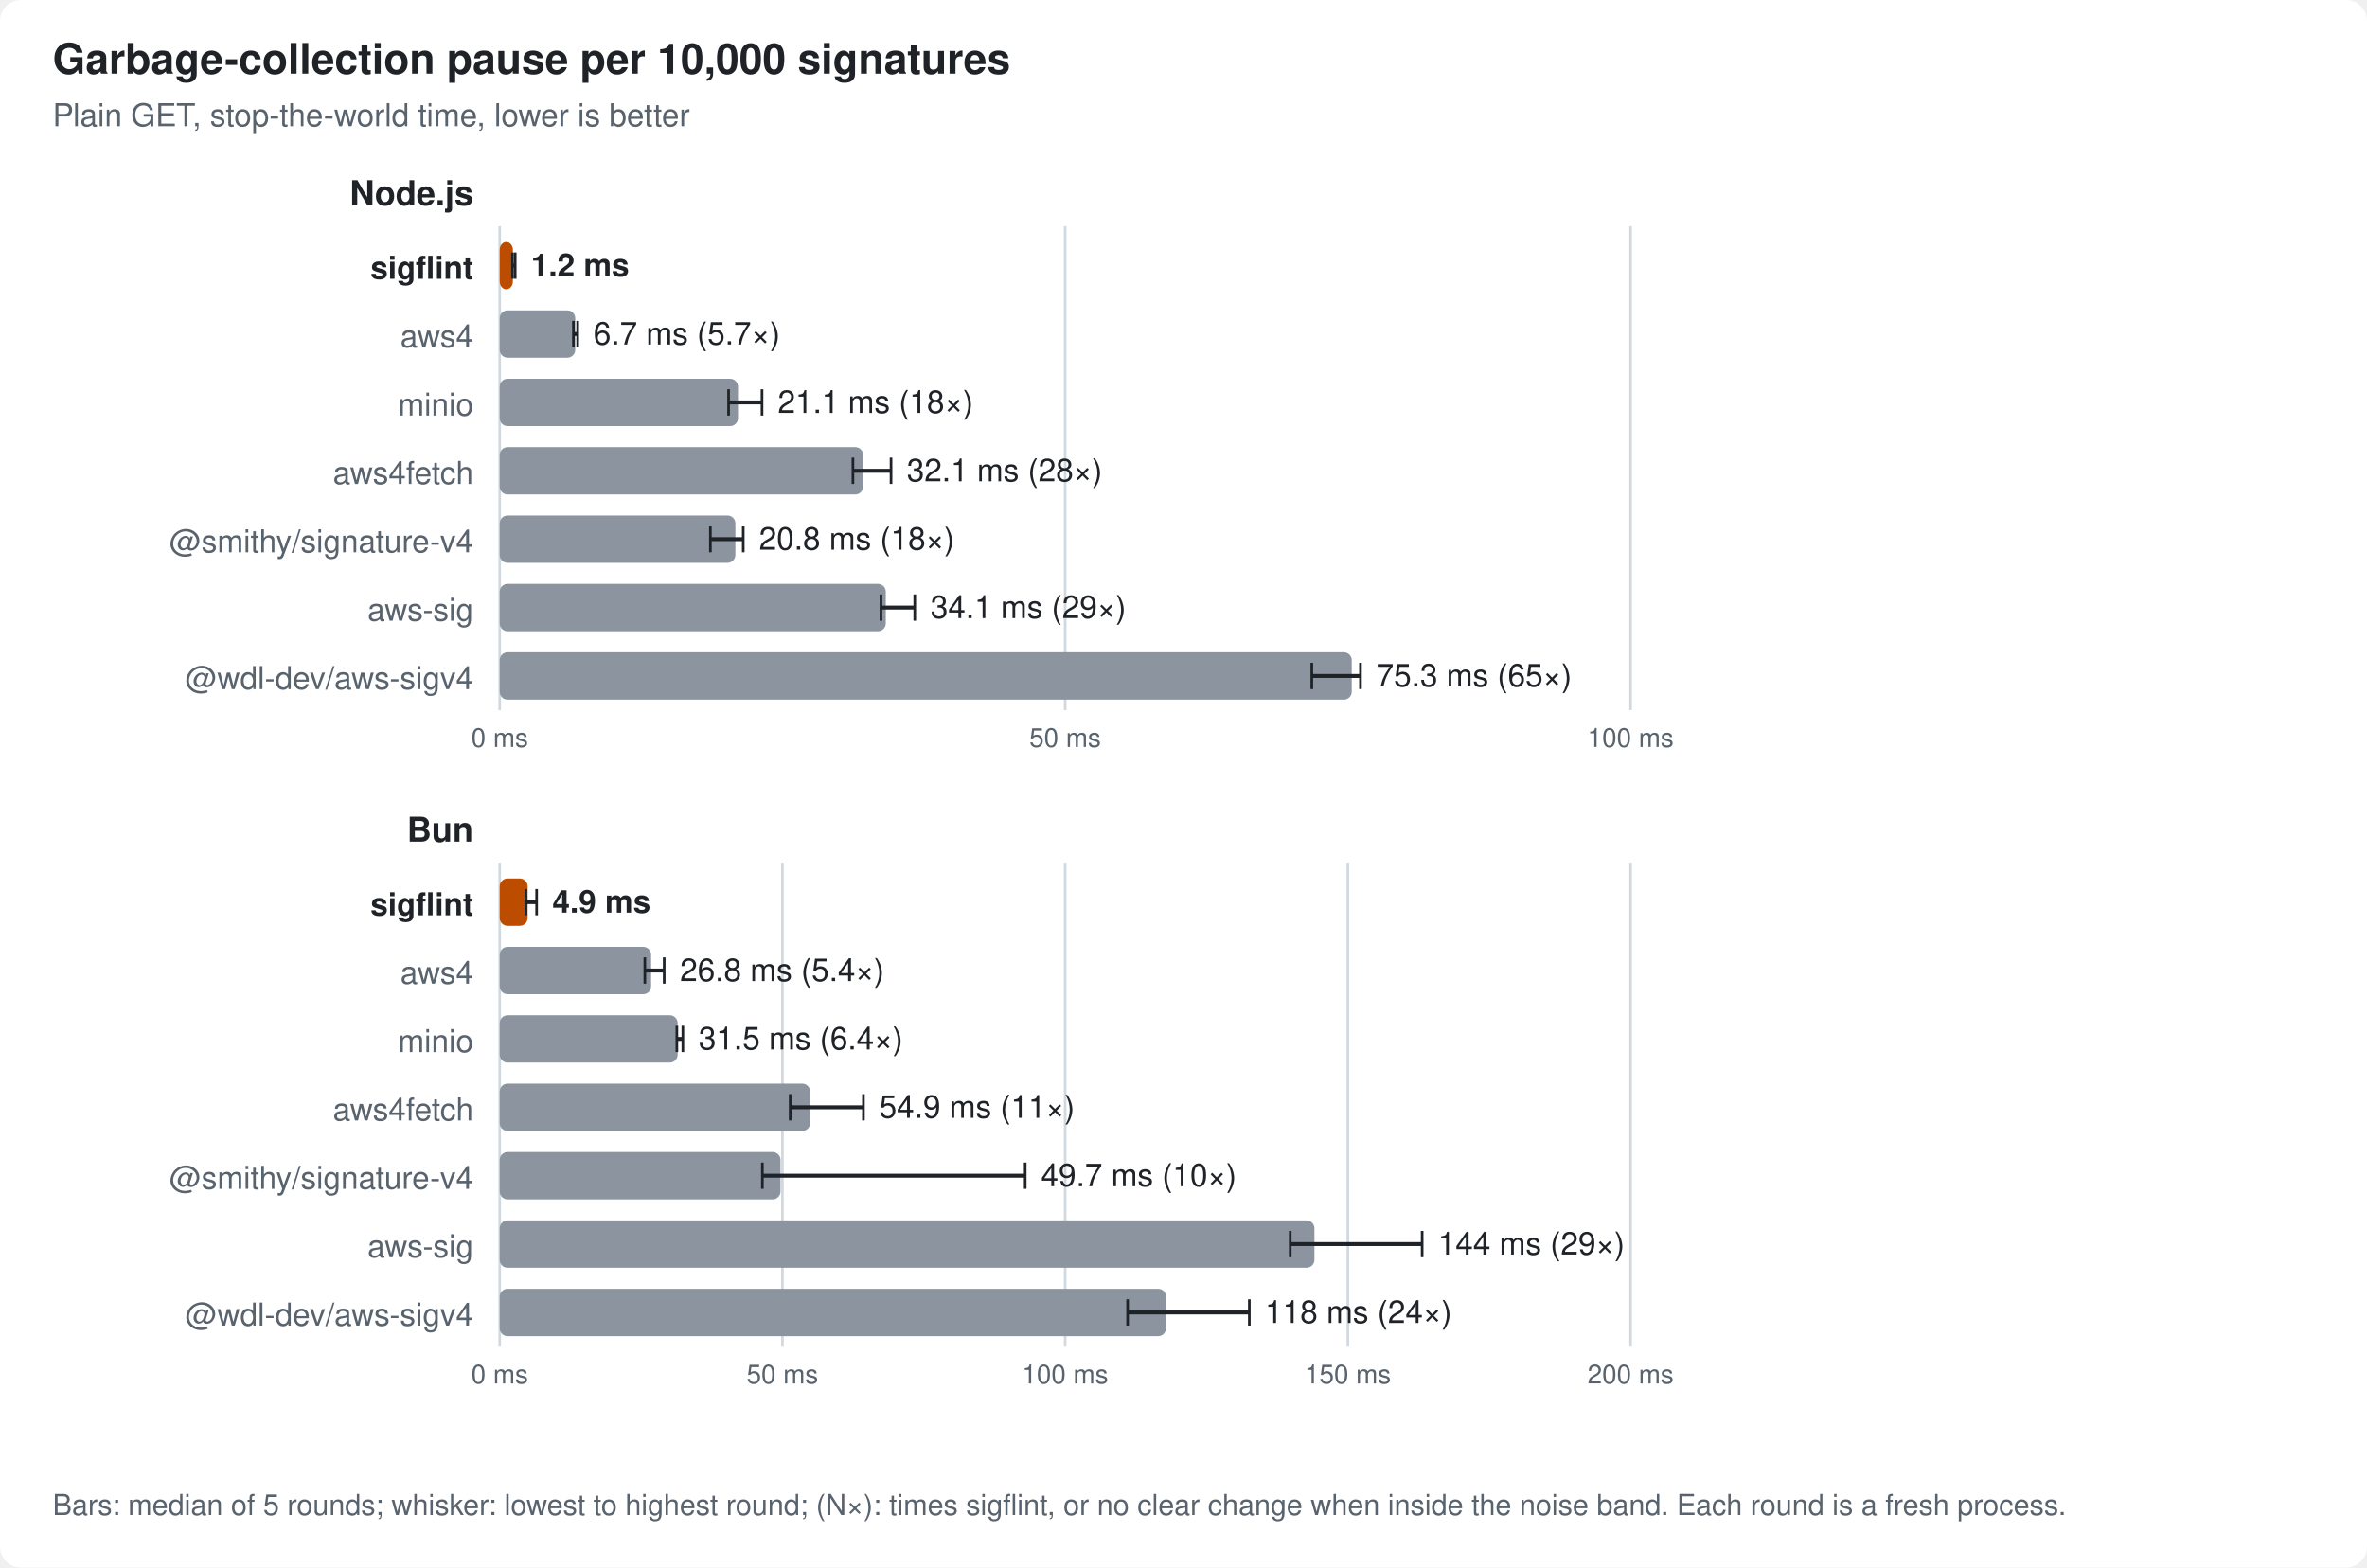
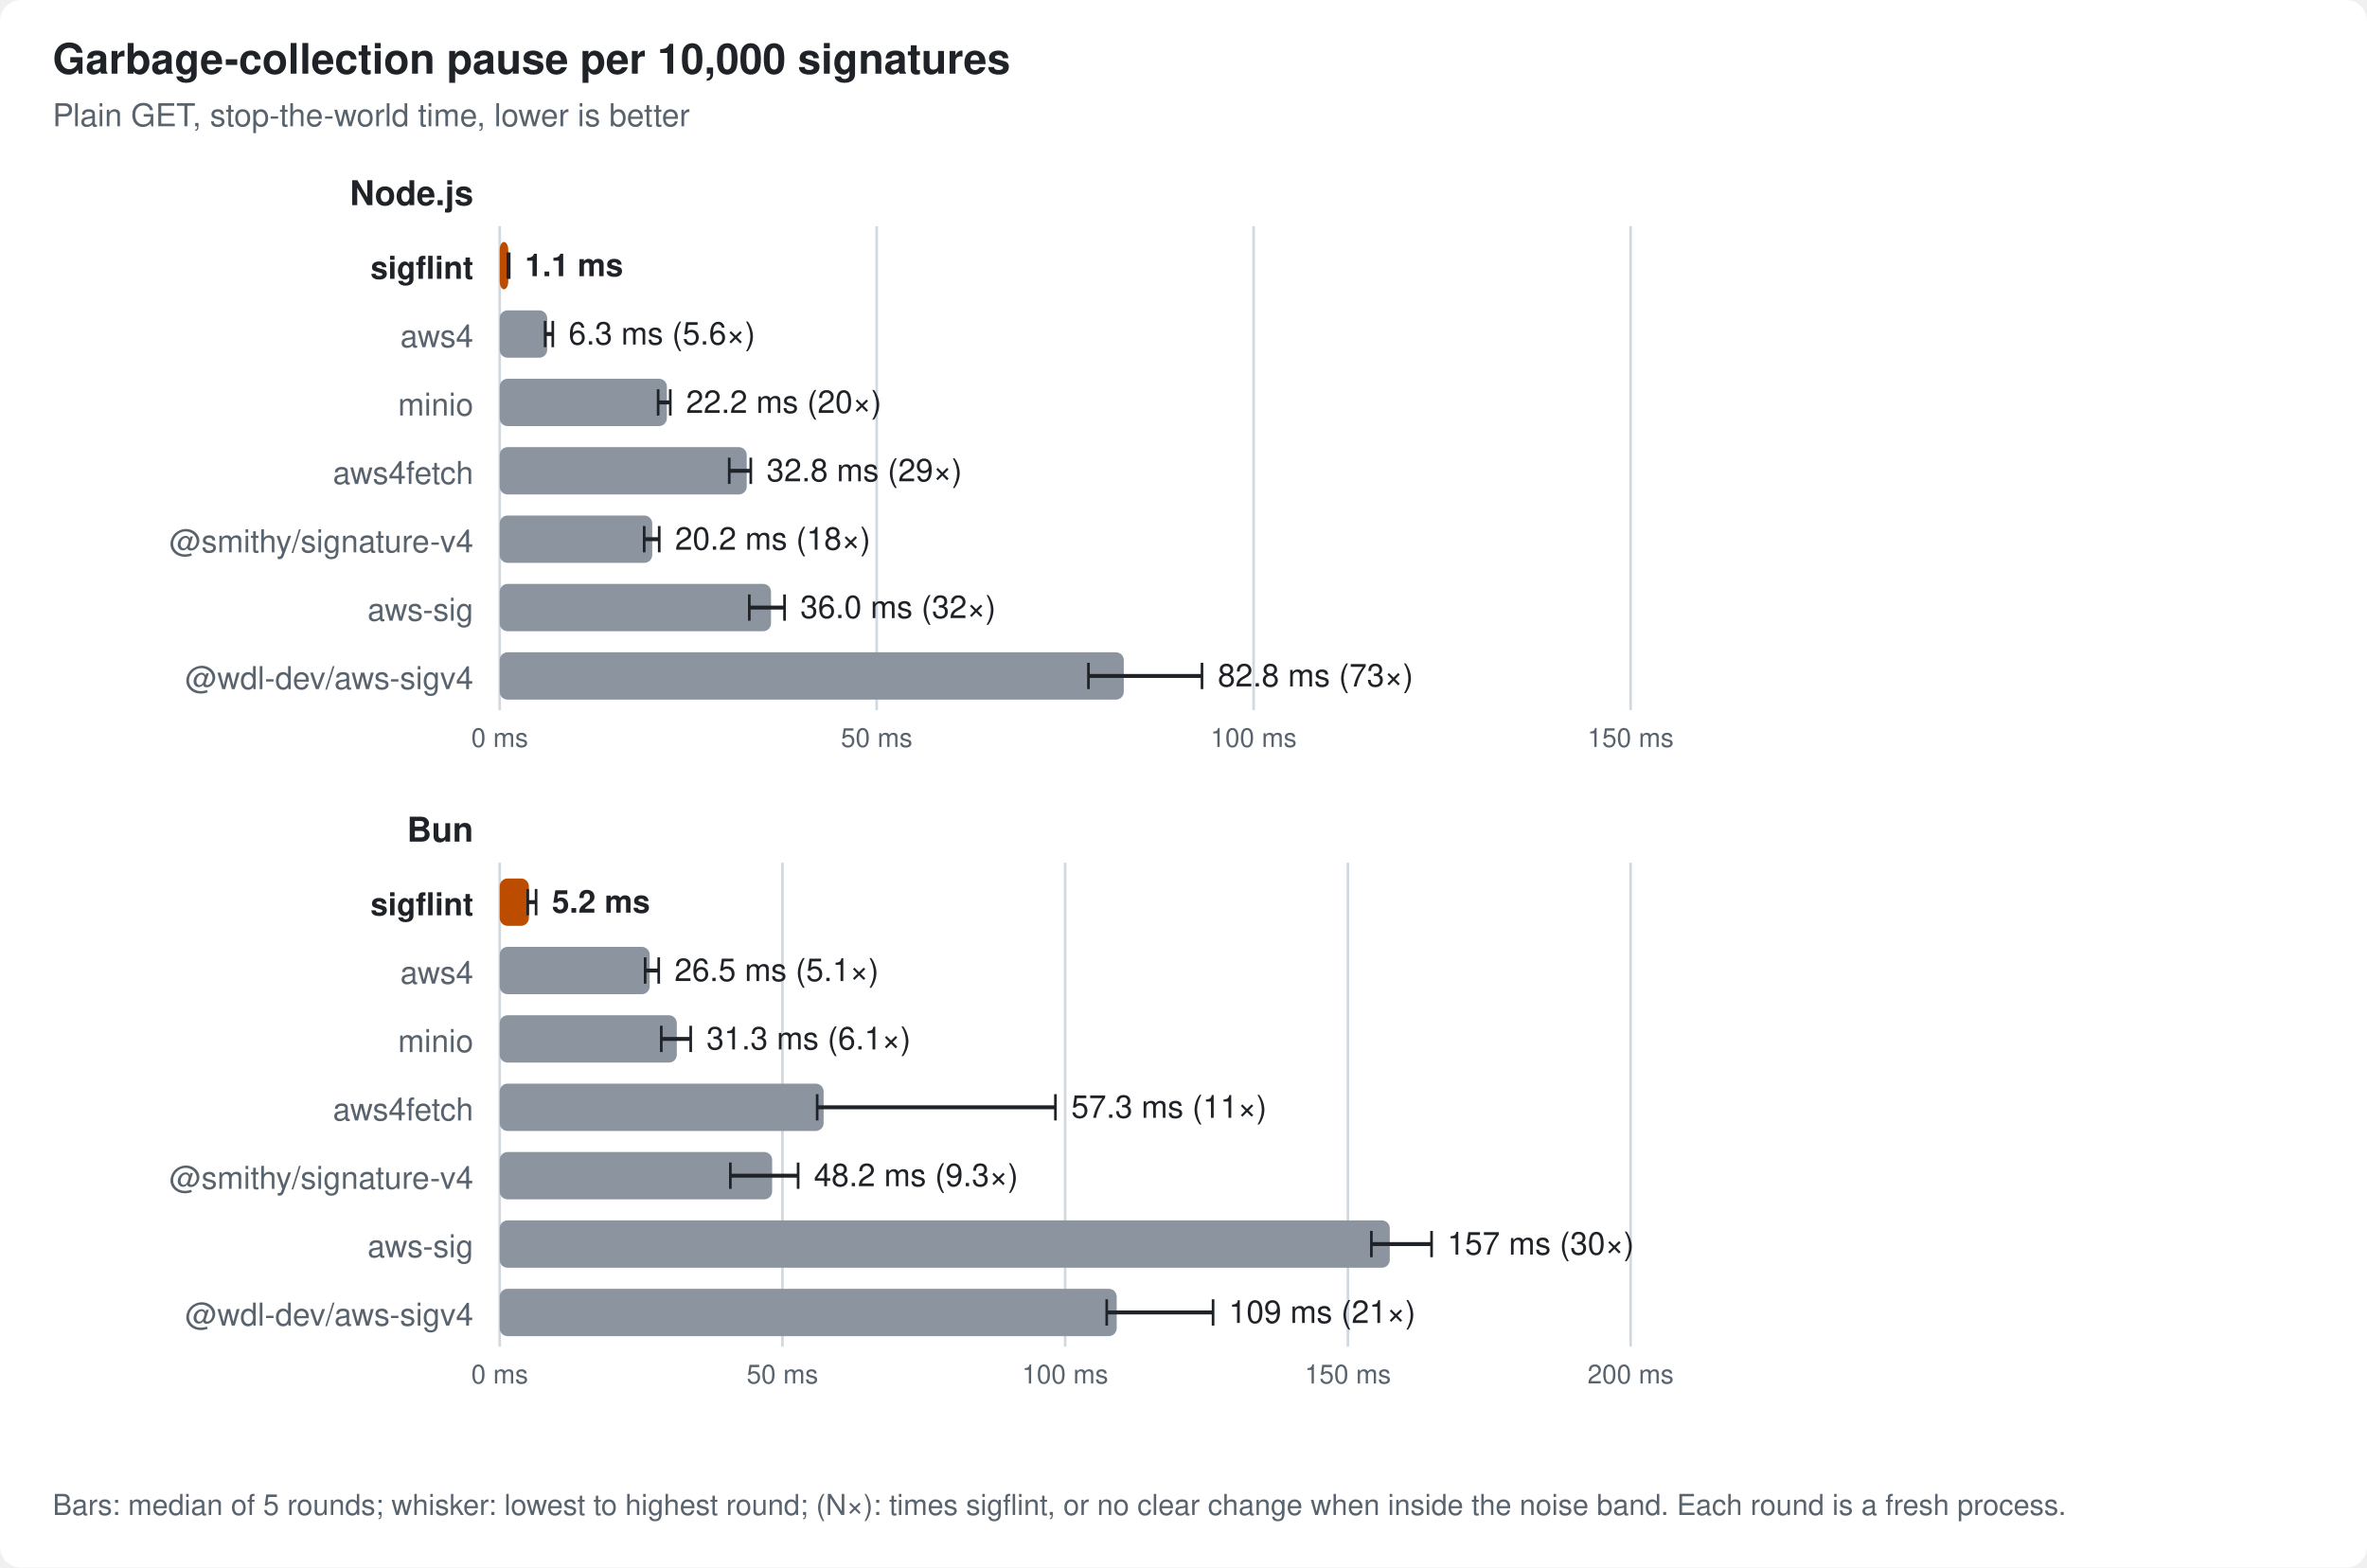
<svg xmlns="http://www.w3.org/2000/svg" width="900" height="596" viewBox="0 0 900 596" role="img" aria-labelledby="t" font-family="-apple-system,BlinkMacSystemFont,'Segoe UI',Helvetica,Arial,sans-serif">
  <rect width="900" height="596" rx="8" fill="#ffffff" />
  <text x="20" y="28" font-size="16" fill="#1f2328" text-anchor="start" font-weight="600">Garbage-collection pause per 10,000 signatures</text>
  <text x="20" y="48" font-size="12" fill="#59636e" text-anchor="start" font-weight="400">Plain GET, stop-the-world time, lower is better</text>
  <text x="180" y="78" font-size="13" fill="#1f2328" text-anchor="end" font-weight="700">Node.js</text>
  <line x1="190" y1="86" x2="190" y2="270" stroke="#d1d9e0" />
  <text x="190" y="284" font-size="10" fill="#59636e" text-anchor="middle" font-weight="400">0 ms</text>
-   <line x1="405" y1="86" x2="405" y2="270" stroke="#d1d9e0" />
-   <text x="405" y="284" font-size="10" fill="#59636e" text-anchor="middle" font-weight="400">50 ms</text>
+   <line x1="333.333" y1="86" x2="333.333" y2="270" stroke="#d1d9e0" />
+   <text x="333.333" y="284" font-size="10" fill="#59636e" text-anchor="middle" font-weight="400">50 ms</text>
+   <line x1="476.667" y1="86" x2="476.667" y2="270" stroke="#d1d9e0" />
+   <text x="476.667" y="284" font-size="10" fill="#59636e" text-anchor="middle" font-weight="400">100 ms</text>
  <line x1="620" y1="86" x2="620" y2="270" stroke="#d1d9e0" />
-   <text x="620" y="284" font-size="10" fill="#59636e" text-anchor="middle" font-weight="400">100 ms</text>
+   <text x="620" y="284" font-size="10" fill="#59636e" text-anchor="middle" font-weight="400">150 ms</text>
  <text x="180" y="106" font-size="12" fill="#1f2328" text-anchor="end" font-weight="700">sigflint</text>
-   <rect x="190" y="92" width="5.014" height="18" rx="3" fill="#bc4c00" />
-   <line x1="194.863" y1="101" x2="195.894" y2="101" stroke="#1f2328" stroke-width="1.5" />
-   <line x1="194.863" y1="96" x2="194.863" y2="106" stroke="#1f2328" />
-   <line x1="195.894" y1="96" x2="195.894" y2="106" stroke="#1f2328" />
-   <text x="201.894" y="105" font-size="12" fill="#1f2328" text-anchor="start" font-weight="700">1.2 ms</text>
+   <rect x="190" y="92" width="3.254" height="18" rx="3" fill="#bc4c00" />
+   <line x1="193.117" y1="101" x2="193.606" y2="101" stroke="#1f2328" stroke-width="1.5" />
+   <line x1="193.117" y1="96" x2="193.117" y2="106" stroke="#1f2328" />
+   <line x1="193.606" y1="96" x2="193.606" y2="106" stroke="#1f2328" />
+   <text x="199.606" y="105" font-size="12" fill="#1f2328" text-anchor="start" font-weight="700">1.1 ms</text>
  <text x="180" y="132" font-size="12" fill="#59636e" text-anchor="end" font-weight="400">aws4</text>
-   <rect x="190" y="118" width="28.717" height="18" rx="3" fill="#8c959f" />
-   <line x1="218.031" y1="127" x2="219.644" y2="127" stroke="#1f2328" stroke-width="1.5" />
-   <line x1="218.031" y1="122" x2="218.031" y2="132" stroke="#1f2328" />
-   <line x1="219.644" y1="122" x2="219.644" y2="132" stroke="#1f2328" />
-   <text x="225.644" y="131" font-size="12" fill="#1f2328" text-anchor="start" font-weight="400">6.7 ms  (5.7×)</text>
+   <rect x="190" y="118" width="18.062" height="18" rx="3" fill="#8c959f" />
+   <line x1="207.267" y1="127" x2="210.185" y2="127" stroke="#1f2328" stroke-width="1.5" />
+   <line x1="207.267" y1="122" x2="207.267" y2="132" stroke="#1f2328" />
+   <line x1="210.185" y1="122" x2="210.185" y2="132" stroke="#1f2328" />
+   <text x="216.185" y="131" font-size="12" fill="#1f2328" text-anchor="start" font-weight="400">6.3 ms  (5.6×)</text>
  <text x="180" y="158" font-size="12" fill="#59636e" text-anchor="end" font-weight="400">minio</text>
-   <rect x="190" y="144" width="90.608" height="18" rx="3" fill="#8c959f" />
-   <line x1="277.025" y1="153" x2="289.738" y2="153" stroke="#1f2328" stroke-width="1.5" />
-   <line x1="277.025" y1="148" x2="277.025" y2="158" stroke="#1f2328" />
-   <line x1="289.738" y1="148" x2="289.738" y2="158" stroke="#1f2328" />
-   <text x="295.738" y="157" font-size="12" fill="#1f2328" text-anchor="start" font-weight="400">21.1 ms  (18×)</text>
+   <rect x="190" y="144" width="63.569" height="18" rx="3" fill="#8c959f" />
+   <line x1="250.242" y1="153" x2="254.857" y2="153" stroke="#1f2328" stroke-width="1.5" />
+   <line x1="250.242" y1="148" x2="250.242" y2="158" stroke="#1f2328" />
+   <line x1="254.857" y1="148" x2="254.857" y2="158" stroke="#1f2328" />
+   <text x="260.857" y="157" font-size="12" fill="#1f2328" text-anchor="start" font-weight="400">22.2 ms  (20×)</text>
  <text x="180" y="184" font-size="12" fill="#59636e" text-anchor="end" font-weight="400">aws4fetch</text>
-   <rect x="190" y="170" width="138.193" height="18" rx="3" fill="#8c959f" />
-   <line x1="324.305" y1="179" x2="338.797" y2="179" stroke="#1f2328" stroke-width="1.5" />
-   <line x1="324.305" y1="174" x2="324.305" y2="184" stroke="#1f2328" />
-   <line x1="338.797" y1="174" x2="338.797" y2="184" stroke="#1f2328" />
-   <text x="344.797" y="183" font-size="12" fill="#1f2328" text-anchor="start" font-weight="400">32.1 ms  (28×)</text>
+   <rect x="190" y="170" width="93.923" height="18" rx="3" fill="#8c959f" />
+   <line x1="277.278" y1="179" x2="285.466" y2="179" stroke="#1f2328" stroke-width="1.5" />
+   <line x1="277.278" y1="174" x2="277.278" y2="184" stroke="#1f2328" />
+   <line x1="285.466" y1="174" x2="285.466" y2="184" stroke="#1f2328" />
+   <text x="291.466" y="183" font-size="12" fill="#1f2328" text-anchor="start" font-weight="400">32.8 ms  (29×)</text>
  <text x="180" y="210" font-size="12" fill="#59636e" text-anchor="end" font-weight="400">@smithy/signature-v4</text>
-   <rect x="190" y="196" width="89.615" height="18" rx="3" fill="#8c959f" />
-   <line x1="270.104" y1="205" x2="282.598" y2="205" stroke="#1f2328" stroke-width="1.5" />
-   <line x1="270.104" y1="200" x2="270.104" y2="210" stroke="#1f2328" />
-   <line x1="282.598" y1="200" x2="282.598" y2="210" stroke="#1f2328" />
-   <text x="288.598" y="209" font-size="12" fill="#1f2328" text-anchor="start" font-weight="400">20.8 ms  (18×)</text>
+   <rect x="190" y="196" width="58.002" height="18" rx="3" fill="#8c959f" />
+   <line x1="244.942" y1="205" x2="250.656" y2="205" stroke="#1f2328" stroke-width="1.5" />
+   <line x1="244.942" y1="200" x2="244.942" y2="210" stroke="#1f2328" />
+   <line x1="250.656" y1="200" x2="250.656" y2="210" stroke="#1f2328" />
+   <text x="256.656" y="209" font-size="12" fill="#1f2328" text-anchor="start" font-weight="400">20.2 ms  (18×)</text>
  <text x="180" y="236" font-size="12" fill="#59636e" text-anchor="end" font-weight="400">aws-sig</text>
-   <rect x="190" y="222" width="146.801" height="18" rx="3" fill="#8c959f" />
-   <line x1="334.973" y1="231" x2="347.816" y2="231" stroke="#1f2328" stroke-width="1.5" />
-   <line x1="334.973" y1="226" x2="334.973" y2="236" stroke="#1f2328" />
-   <line x1="347.816" y1="226" x2="347.816" y2="236" stroke="#1f2328" />
-   <text x="353.816" y="235" font-size="12" fill="#1f2328" text-anchor="start" font-weight="400">34.1 ms  (29×)</text>
+   <rect x="190" y="222" width="103.166" height="18" rx="3" fill="#8c959f" />
+   <line x1="284.906" y1="231" x2="298.303" y2="231" stroke="#1f2328" stroke-width="1.5" />
+   <line x1="284.906" y1="226" x2="284.906" y2="236" stroke="#1f2328" />
+   <line x1="298.303" y1="226" x2="298.303" y2="236" stroke="#1f2328" />
+   <text x="304.303" y="235" font-size="12" fill="#1f2328" text-anchor="start" font-weight="400">36.0 ms  (32×)</text>
  <text x="180" y="262" font-size="12" fill="#59636e" text-anchor="end" font-weight="400">@wdl-dev/aws-sigv4</text>
-   <rect x="190" y="248" width="323.972" height="18" rx="3" fill="#8c959f" />
-   <line x1="498.792" y1="257" x2="517.295" y2="257" stroke="#1f2328" stroke-width="1.5" />
-   <line x1="498.792" y1="252" x2="498.792" y2="262" stroke="#1f2328" />
-   <line x1="517.295" y1="252" x2="517.295" y2="262" stroke="#1f2328" />
-   <text x="523.295" y="261" font-size="12" fill="#1f2328" text-anchor="start" font-weight="400">75.3 ms  (65×)</text>
+   <rect x="190" y="248" width="237.303" height="18" rx="3" fill="#8c959f" />
+   <line x1="413.858" y1="257" x2="457.031" y2="257" stroke="#1f2328" stroke-width="1.5" />
+   <line x1="413.858" y1="252" x2="413.858" y2="262" stroke="#1f2328" />
+   <line x1="457.031" y1="252" x2="457.031" y2="262" stroke="#1f2328" />
+   <text x="463.031" y="261" font-size="12" fill="#1f2328" text-anchor="start" font-weight="400">82.8 ms  (73×)</text>
  <text x="180" y="320" font-size="13" fill="#1f2328" text-anchor="end" font-weight="700">Bun</text>
  <line x1="190" y1="328" x2="190" y2="512" stroke="#d1d9e0" />
  <text x="190" y="526" font-size="10" fill="#59636e" text-anchor="middle" font-weight="400">0 ms</text>
  <line x1="297.5" y1="328" x2="297.5" y2="512" stroke="#d1d9e0" />
  <text x="297.5" y="526" font-size="10" fill="#59636e" text-anchor="middle" font-weight="400">50 ms</text>
  <line x1="405" y1="328" x2="405" y2="512" stroke="#d1d9e0" />
  <text x="405" y="526" font-size="10" fill="#59636e" text-anchor="middle" font-weight="400">100 ms</text>
  <line x1="512.5" y1="328" x2="512.5" y2="512" stroke="#d1d9e0" />
  <text x="512.5" y="526" font-size="10" fill="#59636e" text-anchor="middle" font-weight="400">150 ms</text>
  <line x1="620" y1="328" x2="620" y2="512" stroke="#d1d9e0" />
  <text x="620" y="526" font-size="10" fill="#59636e" text-anchor="middle" font-weight="400">200 ms</text>
  <text x="180" y="348" font-size="12" fill="#1f2328" text-anchor="end" font-weight="700">sigflint</text>
-   <rect x="190" y="334" width="10.612" height="18" rx="3" fill="#bc4c00" />
-   <line x1="199.972" y1="343" x2="204.041" y2="343" stroke="#1f2328" stroke-width="1.5" />
-   <line x1="199.972" y1="338" x2="199.972" y2="348" stroke="#1f2328" />
-   <line x1="204.041" y1="338" x2="204.041" y2="348" stroke="#1f2328" />
-   <text x="210.041" y="347" font-size="12" fill="#1f2328" text-anchor="start" font-weight="700">4.9 ms</text>
+   <rect x="190" y="334" width="11.103" height="18" rx="3" fill="#bc4c00" />
+   <line x1="200.645" y1="343" x2="203.835" y2="343" stroke="#1f2328" stroke-width="1.5" />
+   <line x1="200.645" y1="338" x2="200.645" y2="348" stroke="#1f2328" />
+   <line x1="203.835" y1="338" x2="203.835" y2="348" stroke="#1f2328" />
+   <text x="209.835" y="347" font-size="12" fill="#1f2328" text-anchor="start" font-weight="700">5.2 ms</text>
  <text x="180" y="374" font-size="12" fill="#59636e" text-anchor="end" font-weight="400">aws4</text>
-   <rect x="190" y="360" width="57.57" height="18" rx="3" fill="#8c959f" />
-   <line x1="245.184" y1="369" x2="252.546" y2="369" stroke="#1f2328" stroke-width="1.5" />
-   <line x1="245.184" y1="364" x2="245.184" y2="374" stroke="#1f2328" />
-   <line x1="252.546" y1="364" x2="252.546" y2="374" stroke="#1f2328" />
-   <text x="258.546" y="373" font-size="12" fill="#1f2328" text-anchor="start" font-weight="400">26.8 ms  (5.4×)</text>
+   <rect x="190" y="360" width="57.033" height="18" rx="3" fill="#8c959f" />
+   <line x1="245.305" y1="369" x2="250.46" y2="369" stroke="#1f2328" stroke-width="1.5" />
+   <line x1="245.305" y1="364" x2="245.305" y2="374" stroke="#1f2328" />
+   <line x1="250.46" y1="364" x2="250.46" y2="374" stroke="#1f2328" />
+   <text x="256.46" y="373" font-size="12" fill="#1f2328" text-anchor="start" font-weight="400">26.5 ms  (5.1×)</text>
  <text x="180" y="400" font-size="12" fill="#59636e" text-anchor="end" font-weight="400">minio</text>
-   <rect x="190" y="386" width="67.662" height="18" rx="3" fill="#8c959f" />
-   <line x1="257.364" y1="395" x2="259.644" y2="395" stroke="#1f2328" stroke-width="1.5" />
-   <line x1="257.364" y1="390" x2="257.364" y2="400" stroke="#1f2328" />
-   <line x1="259.644" y1="390" x2="259.644" y2="400" stroke="#1f2328" />
-   <text x="265.644" y="399" font-size="12" fill="#1f2328" text-anchor="start" font-weight="400">31.5 ms  (6.4×)</text>
+   <rect x="190" y="386" width="67.344" height="18" rx="3" fill="#8c959f" />
+   <line x1="251.442" y1="395" x2="262.624" y2="395" stroke="#1f2328" stroke-width="1.5" />
+   <line x1="251.442" y1="390" x2="251.442" y2="400" stroke="#1f2328" />
+   <line x1="262.624" y1="390" x2="262.624" y2="400" stroke="#1f2328" />
+   <text x="268.624" y="399" font-size="12" fill="#1f2328" text-anchor="start" font-weight="400">31.3 ms  (6.1×)</text>
  <text x="180" y="426" font-size="12" fill="#59636e" text-anchor="end" font-weight="400">aws4fetch</text>
-   <rect x="190" y="412" width="118.033" height="18" rx="3" fill="#8c959f" />
-   <line x1="300.453" y1="421" x2="328.298" y2="421" stroke="#1f2328" stroke-width="1.5" />
-   <line x1="300.453" y1="416" x2="300.453" y2="426" stroke="#1f2328" />
-   <line x1="328.298" y1="416" x2="328.298" y2="426" stroke="#1f2328" />
-   <text x="334.298" y="425" font-size="12" fill="#1f2328" text-anchor="start" font-weight="400">54.9 ms  (11×)</text>
+   <rect x="190" y="412" width="123.17" height="18" rx="3" fill="#8c959f" />
+   <line x1="310.707" y1="421" x2="401.304" y2="421" stroke="#1f2328" stroke-width="1.5" />
+   <line x1="310.707" y1="416" x2="310.707" y2="426" stroke="#1f2328" />
+   <line x1="401.304" y1="416" x2="401.304" y2="426" stroke="#1f2328" />
+   <text x="407.304" y="425" font-size="12" fill="#1f2328" text-anchor="start" font-weight="400">57.3 ms  (11×)</text>
  <text x="180" y="452" font-size="12" fill="#59636e" text-anchor="end" font-weight="400">@smithy/signature-v4</text>
-   <rect x="190" y="438" width="106.771" height="18" rx="3" fill="#8c959f" />
-   <line x1="289.875" y1="447" x2="389.811" y2="447" stroke="#1f2328" stroke-width="1.5" />
-   <line x1="289.875" y1="442" x2="289.875" y2="452" stroke="#1f2328" />
-   <line x1="389.811" y1="442" x2="389.811" y2="452" stroke="#1f2328" />
-   <text x="395.811" y="451" font-size="12" fill="#1f2328" text-anchor="start" font-weight="400">49.7 ms  (10×)</text>
+   <rect x="190" y="438" width="103.593" height="18" rx="3" fill="#8c959f" />
+   <line x1="277.702" y1="447" x2="303.47" y2="447" stroke="#1f2328" stroke-width="1.5" />
+   <line x1="277.702" y1="442" x2="277.702" y2="452" stroke="#1f2328" />
+   <line x1="303.47" y1="442" x2="303.47" y2="452" stroke="#1f2328" />
+   <text x="309.47" y="451" font-size="12" fill="#1f2328" text-anchor="start" font-weight="400">48.2 ms  (9.3×)</text>
  <text x="180" y="478" font-size="12" fill="#59636e" text-anchor="end" font-weight="400">aws-sig</text>
-   <rect x="190" y="464" width="309.785" height="18" rx="3" fill="#8c959f" />
-   <line x1="490.586" y1="473" x2="540.745" y2="473" stroke="#1f2328" stroke-width="1.5" />
-   <line x1="490.586" y1="468" x2="490.586" y2="478" stroke="#1f2328" />
-   <line x1="540.745" y1="468" x2="540.745" y2="478" stroke="#1f2328" />
-   <text x="546.745" y="477" font-size="12" fill="#1f2328" text-anchor="start" font-weight="400">144 ms  (29×)</text>
+   <rect x="190" y="464" width="338.433" height="18" rx="3" fill="#8c959f" />
+   <line x1="521.436" y1="473" x2="544.325" y2="473" stroke="#1f2328" stroke-width="1.5" />
+   <line x1="521.436" y1="468" x2="521.436" y2="478" stroke="#1f2328" />
+   <line x1="544.325" y1="468" x2="544.325" y2="478" stroke="#1f2328" />
+   <text x="550.325" y="477" font-size="12" fill="#1f2328" text-anchor="start" font-weight="400">157 ms  (30×)</text>
  <text x="180" y="504" font-size="12" fill="#59636e" text-anchor="end" font-weight="400">@wdl-dev/aws-sigv4</text>
-   <rect x="190" y="490" width="253.37" height="18" rx="3" fill="#8c959f" />
-   <line x1="428.747" y1="499" x2="475.029" y2="499" stroke="#1f2328" stroke-width="1.5" />
-   <line x1="428.747" y1="494" x2="428.747" y2="504" stroke="#1f2328" />
-   <line x1="475.029" y1="494" x2="475.029" y2="504" stroke="#1f2328" />
-   <text x="481.029" y="503" font-size="12" fill="#1f2328" text-anchor="start" font-weight="400">118 ms  (24×)</text>
+   <rect x="190" y="490" width="234.597" height="18" rx="3" fill="#8c959f" />
+   <line x1="420.809" y1="499" x2="461.242" y2="499" stroke="#1f2328" stroke-width="1.5" />
+   <line x1="420.809" y1="494" x2="420.809" y2="504" stroke="#1f2328" />
+   <line x1="461.242" y1="494" x2="461.242" y2="504" stroke="#1f2328" />
+   <text x="467.242" y="503" font-size="12" fill="#1f2328" text-anchor="start" font-weight="400">109 ms  (21×)</text>
  <text x="20" y="576" font-size="11" fill="#59636e" text-anchor="start" font-weight="400">Bars: median of 5 rounds; whisker: lowest to highest round; (N×): times sigflint, or no clear change when inside the noise band. Each round is a fresh process.</text>
</svg>
